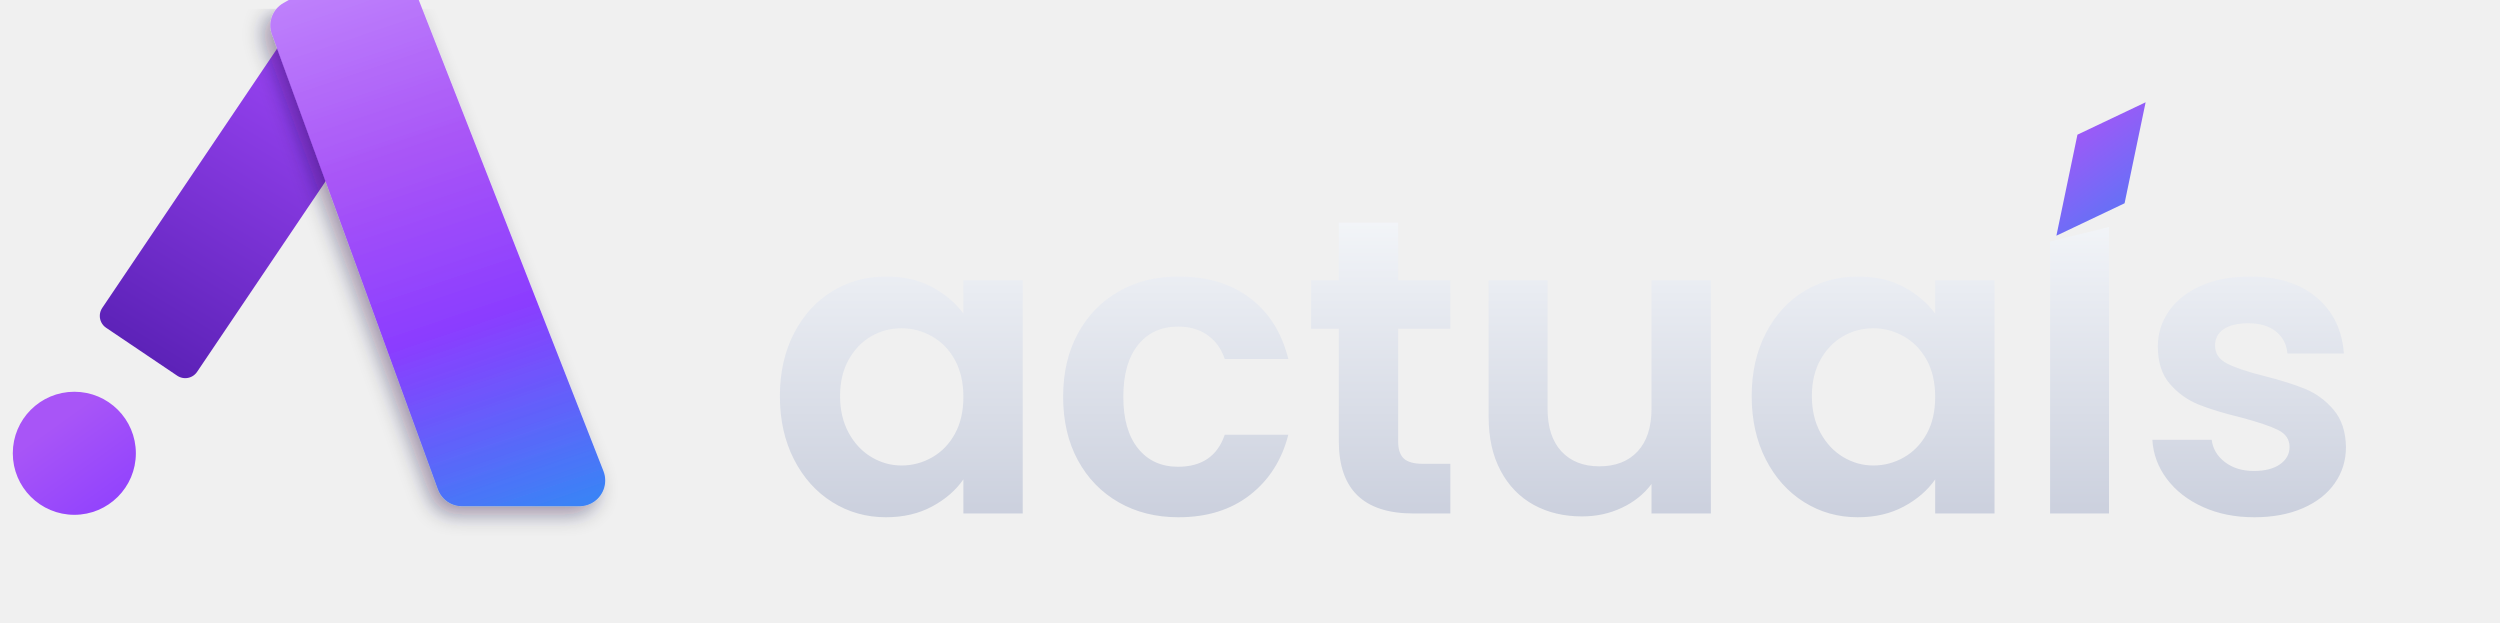
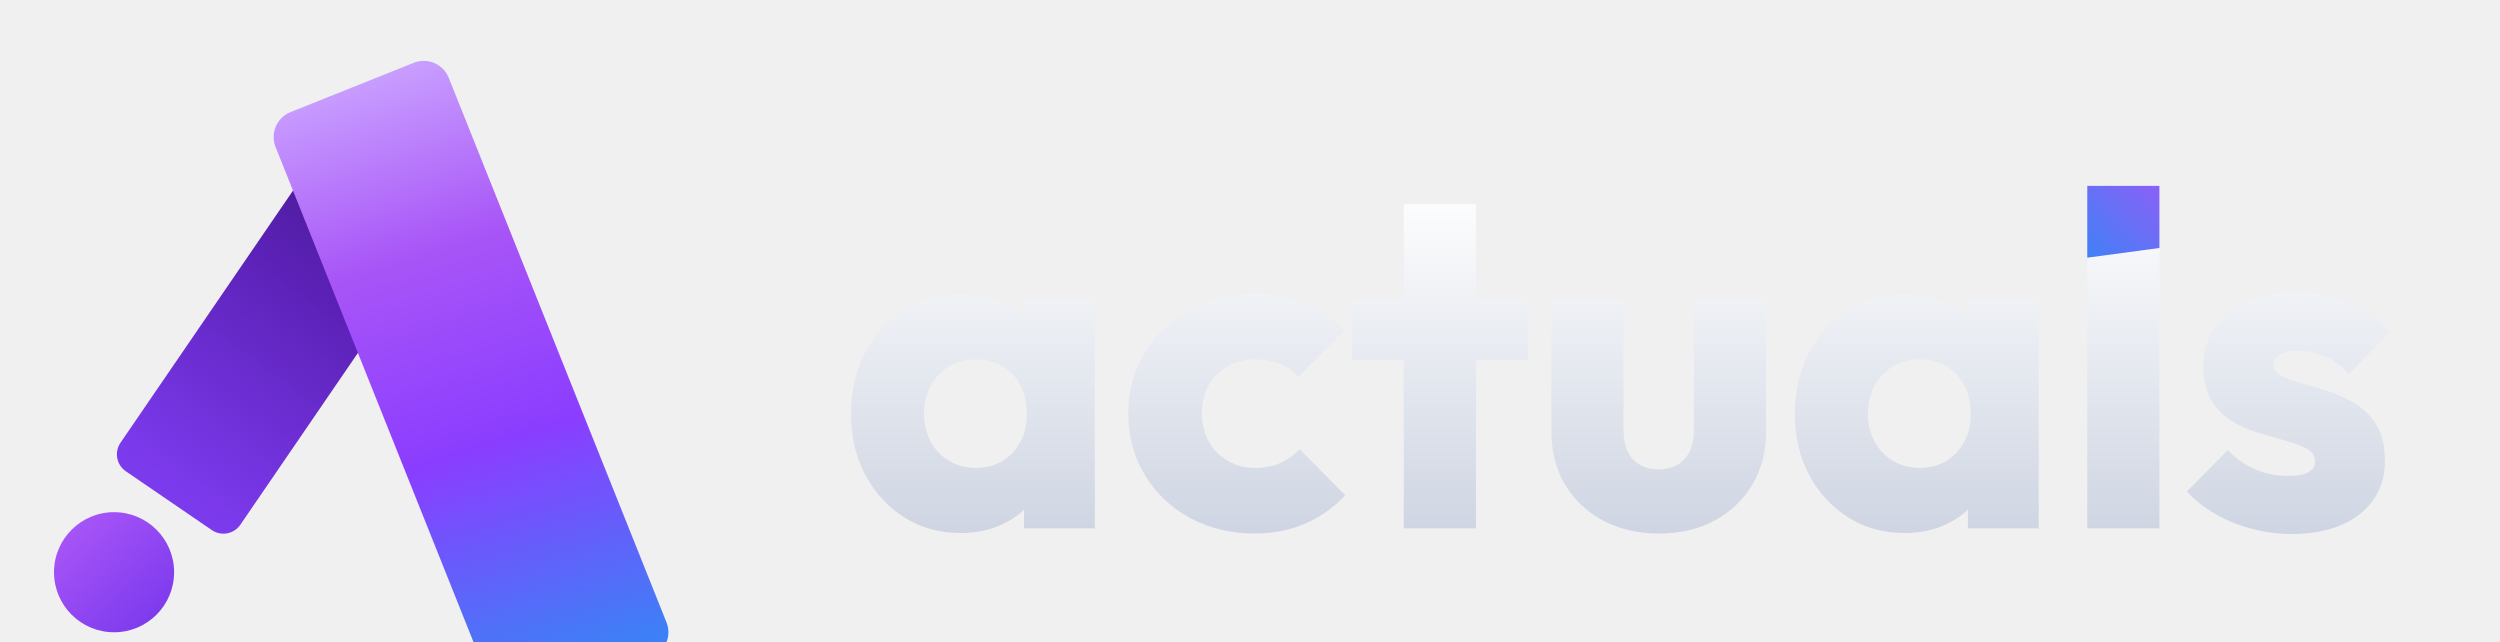
- <svg xmlns="http://www.w3.org/2000/svg" viewBox="-24 -122 594 148">
+ <svg xmlns="http://www.w3.org/2000/svg" viewBox="-20 -112 530 136">
  <defs>
-     <linearGradient id="ldfront" x1="300" y1="60" x2="430" y2="445" gradientUnits="userSpaceOnUse">
-       <stop offset="0" stop-color="#C084FC" />
-       <stop offset="0.35" stop-color="#A855F7" />
-       <stop offset="0.65" stop-color="#8B3DFF" />
+     <linearGradient id="ldfront" x1="300" y1="60" x2="420" y2="440" gradientUnits="userSpaceOnUse">
+       <stop offset="0" stop-color="#C9A0FF" />
+       <stop offset="0.30" stop-color="#A855F7" />
+       <stop offset="0.62" stop-color="#8B3DFF" />
      <stop offset="1" stop-color="#3B82F6" />
    </linearGradient>
-     <linearGradient id="ldback" x1="280" y1="130" x2="150" y2="345" gradientUnits="userSpaceOnUse">
-       <stop offset="0" stop-color="#9B45F5" />
-       <stop offset="1" stop-color="#5B21B6" />
+     <linearGradient id="ldback" x1="290" y1="145" x2="150" y2="335" gradientUnits="userSpaceOnUse">
+       <stop offset="0" stop-color="#4A1A93" />
+       <stop offset="0.35" stop-color="#5B21B6" />
+       <stop offset="1" stop-color="#7C3AED" />
    </linearGradient>
-     <linearGradient id="lddotg" x1="92" y1="380" x2="146" y2="455" gradientUnits="userSpaceOnUse">
+     <linearGradient id="lddotg" x1="80" y1="356" x2="136" y2="416" gradientUnits="userSpaceOnUse">
      <stop offset="0" stop-color="#A855F7" />
-       <stop offset="1" stop-color="#8B3DFF" />
+       <stop offset="1" stop-color="#7C3AED" />
    </linearGradient>
-     <filter id="ldfold" x="-40%" y="-40%" width="180%" height="180%">
-       <feDropShadow dx="-5" dy="6" stdDeviation="7" flood-color="#1B0A3C" flood-opacity="0.38" />
-     </filter>
    <filter id="ldsoft" x="-60%" y="-60%" width="220%" height="220%">
      <feGaussianBlur stdDeviation="16" />
    </filter>
-     <linearGradient id="ldflag" x1="307" y1="-92" x2="331" y2="-60" gradientUnits="userSpaceOnUse">
-       <stop offset="0" stop-color="#A855F7" />
-       <stop offset="1" stop-color="#3B82F6" />
+     <linearGradient id="ldtip" x1="264.5" y1="-55.5" x2="285.8" y2="-78.6" gradientUnits="userSpaceOnUse">
+       <stop offset="0" stop-color="#3B82F6" />
+       <stop offset="1" stop-color="#A855F7" />
    </linearGradient>
-     <linearGradient id="ldink" x1="0" y1="-80" x2="0" y2="4" gradientUnits="userSpaceOnUse">
-       <stop offset="0" stop-color="#F8FAFC" />
-       <stop offset="1" stop-color="#C9CEDC" />
+     <linearGradient id="ldink" x1="0" y1="-73" x2="0" y2="6" gradientUnits="userSpaceOnUse">
+       <stop offset="0" stop-color="#FFFFFF" />
+       <stop offset="1" stop-color="#CBD2E0" />
    </linearGradient>
-     <mask id="ldcut">
-       <rect x="-20" y="-120" width="440" height="160" fill="white" />
-       <path d="M302.6 -64.0 L322.8 -69.0 L322.8 -120 L302.6 -120 Z" fill="black" />
-     </mask>
+     <clipPath id="ldword">
+       <path d="M25.7 1.0Q19.0 1.0 13.75 -2.3Q8.5 -5.6 5.45 -11.3Q2.4 -17.0 2.4 -24.3Q2.4 -31.6 5.45 -37.3Q8.5 -43.0 13.75 -46.3Q19.0 -49.6 25.7 -49.6Q30.6 -49.6 34.55 -47.7Q38.5 -45.8 41.0 -42.45Q43.5 -39.1 43.8 -34.8V-13.8Q43.5 -9.5 41.05 -6.15Q38.6 -2.8 34.6 -0.9Q30.6 1.0 25.7 1.0ZM28.8 -12.8Q33.7 -12.8 36.7 -16.05Q39.7 -19.3 39.7 -24.3Q39.7 -27.7 38.35 -30.3Q37.0 -32.9 34.55 -34.35Q32.1 -35.8 28.9 -35.8Q25.7 -35.8 23.25 -34.35Q20.8 -32.9 19.35 -30.3Q17.9 -27.7 17.9 -24.3Q17.9 -21.0 19.3 -18.4Q20.7 -15.8 23.2 -14.3Q25.7 -12.8 28.8 -12.8ZM39.1 0.0V-13.1L41.4 -24.9L39.1 -36.7V-48.6H54.1V0.0Z M87.9 1.1Q80.4 1.1 74.3 -2.2Q68.2 -5.5 64.7 -11.3Q61.2 -17.1 61.2 -24.3Q61.2 -31.6 64.75 -37.35Q68.3 -43.1 74.4 -46.4Q80.5 -49.7 88.1 -49.7Q93.8 -49.7 98.55 -47.75Q103.3 -45.8 107.0 -41.9L97.2 -32.1Q95.5 -34.0 93.25 -34.9Q91.0 -35.8 88.1 -35.8Q84.8 -35.8 82.25 -34.35Q79.7 -32.9 78.25 -30.35Q76.8 -27.8 76.8 -24.4Q76.8 -21.0 78.25 -18.4Q79.7 -15.8 82.3 -14.3Q84.9 -12.8 88.1 -12.8Q91.1 -12.8 93.45 -13.85Q95.8 -14.9 97.5 -16.8L107.2 -7.0Q103.4 -3.0 98.6 -0.95Q93.8 1.1 87.9 1.1Z M119.6 0.0V-68.7H134.9V0.0ZM108.6 -35.6V-48.6H145.9V-35.6Z M173.7 1.1Q167 1.1 161.85 -1.65Q156.7 -4.4 153.8 -9.25Q150.9 -14.1 150.9 -20.4V-48.6H166.2V-20.6Q166.2 -18.1 167.05 -16.3Q167.9 -14.5 169.6 -13.5Q171.3 -12.5 173.7 -12.5Q177.1 -12.5 179.1 -14.65Q181.1 -16.8 181.1 -20.6V-48.6H196.4V-20.5Q196.4 -14.1 193.5 -9.25Q190.6 -4.4 185.5 -1.65Q180.4 1.1 173.7 1.1Z M225.8 1.0Q219.1 1.0 213.85 -2.3Q208.6 -5.6 205.55 -11.3Q202.5 -17.0 202.5 -24.3Q202.5 -31.6 205.55 -37.3Q208.6 -43.0 213.85 -46.3Q219.1 -49.6 225.8 -49.6Q230.7 -49.6 234.65 -47.7Q238.6 -45.8 241.1 -42.45Q243.6 -39.1 243.9 -34.8V-13.8Q243.6 -9.5 241.15 -6.15Q238.7 -2.8 234.7 -0.9Q230.7 1.0 225.8 1.0ZM228.9 -12.8Q233.8 -12.8 236.8 -16.05Q239.8 -19.3 239.8 -24.3Q239.8 -27.7 238.45 -30.3Q237.1 -32.9 234.65 -34.35Q232.2 -35.8 229 -35.8Q225.8 -35.8 223.35 -34.35Q220.9 -32.9 219.45 -30.3Q218 -27.7 218 -24.3Q218 -21.0 219.4 -18.4Q220.8 -15.8 223.3 -14.3Q225.8 -12.8 228.9 -12.8ZM239.2 0.0V-13.1L241.5 -24.9L239.2 -36.7V-48.6H254.2V0.0Z M264.5 0.0V-72.6H279.8V0.0Z M307.8 1.2Q303.5 1.2 299.35 0.1Q295.2 -1.0 291.65 -3.05Q288.1 -5.1 285.6 -7.8L294.3 -16.6Q296.7 -14.0 300 -12.55Q303.3 -11.1 307.2 -11.1Q309.9 -11.1 311.35 -11.9Q312.8 -12.7 312.8 -14.1Q312.8 -15.9 311.05 -16.85Q309.3 -17.8 306.6 -18.55Q303.9 -19.3 300.9 -20.2Q297.9 -21.1 295.2 -22.7Q292.5 -24.3 290.8 -27.15Q289.1 -30.0 289.1 -34.4Q289.1 -39.1 291.5 -42.55Q293.9 -46.0 298.3 -48.0Q302.7 -50.0 308.6 -50.0Q314.8 -50.0 320.05 -47.85Q325.3 -45.7 328.6 -41.5L319.9 -32.7Q317.6 -35.4 314.75 -36.5Q311.9 -37.6 309.2 -37.6Q306.6 -37.6 305.3 -36.85Q304 -36.1 304 -34.7Q304 -33.2 305.7 -32.3Q307.4 -31.4 310.1 -30.7Q312.8 -30.0 315.8 -29.0Q318.8 -28.0 321.5 -26.3Q324.2 -24.6 325.9 -21.75Q327.6 -18.9 327.6 -14.3Q327.6 -7.2 322.25 -3.0Q316.9 1.2 307.8 1.2Z" />
+     </clipPath>
  </defs>
-   <g transform="translate(-40,-152) scale(0.34)">
+   <g transform="translate(-32,-120) scale(0.335)">
    <g>
-       <path d="M261 110 L310.7 143.5 L176.5 342.5 L126.8 309 Z" fill="url(#ldback)" stroke="url(#ldback)" stroke-width="20" stroke-linejoin="round" />
-       <circle cx="99" cy="405" r="40" fill="url(#lddotg)" stroke="url(#lddotg)" stroke-width="6" />
-       <g filter="url(#ldfold)">
-         <path d="M254 106 L314 72 L452 424 L370 424 Z" fill="url(#ldfront)" stroke="url(#ldfront)" stroke-width="36" stroke-linejoin="round" />
-       </g>
+       <path d="M252.8 121.4 L307.2 158.6 L177.2 348.6 L122.8 311.4 Z" fill="url(#ldback)" stroke="url(#ldback)" stroke-width="26" stroke-linejoin="round" />
+       <circle cx="108.0" cy="386.0" r="38.0" fill="url(#lddotg)" />
+       <path d="M226.0 110.6 L304.0 79.4 L441.8 424.0 L351.3 424.0 Z" fill="url(#ldfront)" stroke="url(#ldfront)" stroke-width="34" stroke-linejoin="round" />
    </g>
  </g>
  <g transform="translate(158,0)">
-     <path d="M28.6 -56.3Q34.8 -56.3 39.45 -53.8Q44.1 -51.3 46.9 -47.5V-55.4H61.0V0.0H46.9V-8.1Q44.2 -4.2 39.45 -1.65Q34.7 0.9 28.5 0.9Q21.5 0.9 15.75 -2.7Q10.0 -6.3 6.65 -12.85Q3.3 -19.4 3.3 -27.9Q3.3 -36.3 6.65 -42.8Q10.0 -49.3 15.75 -52.8Q21.5 -56.3 28.6 -56.3ZM32.2 -44.0Q28.3 -44.0 25.0 -42.1Q21.7 -40.2 19.65 -36.55Q17.6 -32.9 17.6 -27.9Q17.6 -22.9 19.65 -19.15Q21.7 -15.4 25.05 -13.4Q28.4 -11.4 32.2 -11.4Q36.1 -11.4 39.5 -13.35Q42.9 -15.3 44.9 -18.95Q46.9 -22.6 46.9 -27.7Q46.9 -32.8 44.9 -36.45Q42.9 -40.1 39.5 -42.05Q36.1 -44.0 32.2 -44.0Z M98.0 -56.3Q108.3 -56.3 115.05 -51.15Q121.8 -46.0 124.1 -36.7H109.0Q107.8 -40.3 104.95 -42.35Q102.1 -44.4 97.9 -44.4Q91.9 -44.4 88.4 -40.05Q84.9 -35.7 84.9 -27.7Q84.9 -19.8 88.4 -15.45Q91.9 -11.1 97.9 -11.1Q106.4 -11.1 109.0 -18.7H124.1Q121.8 -9.7 115.0 -4.4Q108.2 0.9 98.0 0.9Q90.0 0.9 83.8 -2.65Q77.6 -6.2 74.1 -12.65Q70.6 -19.1 70.6 -27.7Q70.6 -36.3 74.1 -42.75Q77.6 -49.2 83.8 -52.75Q90.0 -56.3 98.0 -56.3Z M150.2 -43.9V-17.1Q150.2 -14.3 151.55 -13.05Q152.9 -11.8 156.1 -11.8H162.6V0.0H153.8Q136.1 0.0 136.1 -17.2V-43.9H129.5V-55.4H136.1V-69.1H150.2V-55.4H162.6V-43.9Z M224.5 -55.4V0.0H210.4V-7.0Q207.7 -3.4 203.35 -1.35Q199.0 0.7 193.9 0.7Q187.4 0.7 182.4 -2.05Q177.4 -4.8 174.55 -10.15Q171.7 -15.5 171.7 -22.9V-55.4H185.7V-24.9Q185.7 -18.3 189.0 -14.75Q192.3 -11.2 198.0 -11.2Q203.8 -11.2 207.1 -14.75Q210.4 -18.3 210.4 -24.9V-55.4Z M259.5 -56.3Q265.7 -56.3 270.35 -53.8Q275 -51.3 277.8 -47.5V-55.4H291.9V0.0H277.8V-8.1Q275.1 -4.2 270.35 -1.65Q265.6 0.9 259.4 0.9Q252.4 0.9 246.65 -2.7Q240.9 -6.3 237.55 -12.85Q234.2 -19.4 234.2 -27.9Q234.2 -36.3 237.55 -42.8Q240.9 -49.3 246.65 -52.8Q252.4 -56.3 259.5 -56.3ZM263.1 -44.0Q259.2 -44.0 255.9 -42.1Q252.6 -40.2 250.55 -36.55Q248.5 -32.9 248.5 -27.9Q248.5 -22.9 250.55 -19.15Q252.6 -15.4 255.95 -13.4Q259.3 -11.4 263.1 -11.4Q267 -11.4 270.4 -13.35Q273.8 -15.3 275.8 -18.95Q277.8 -22.6 277.8 -27.7Q277.8 -32.8 275.8 -36.45Q273.8 -40.1 270.4 -42.05Q267 -44.0 263.1 -44.0Z M319.1 -74.0V0.0H305.1V-74.0Z M329.4 -17.5H343.5Q343.9 -14.3 346.65 -12.2Q349.4 -10.1 353.5 -10.1Q357.5 -10.1 359.75 -11.7Q362 -13.3 362 -15.8Q362 -18.5 359.25 -19.85Q356.5 -21.2 350.5 -22.8Q344.3 -24.3 340.35 -25.9Q336.4 -27.5 333.55 -30.8Q330.7 -34.1 330.7 -39.7Q330.7 -44.3 333.35 -48.1Q336 -51.9 340.95 -54.1Q345.9 -56.3 352.6 -56.3Q362.5 -56.3 368.4 -51.35Q374.3 -46.4 374.9 -38.0H361.5Q361.2 -41.3 358.75 -43.25Q356.3 -45.2 352.2 -45.2Q348.4 -45.2 346.35 -43.8Q344.3 -42.4 344.3 -39.9Q344.3 -37.1 347.1 -35.65Q349.9 -34.2 355.8 -32.7Q361.8 -31.2 365.7 -29.6Q369.6 -28.0 372.45 -24.65Q375.3 -21.3 375.4 -15.8Q375.4 -11.0 372.75 -7.2Q370.1 -3.4 365.15 -1.25Q360.2 0.9 353.6 0.9Q346.8 0.9 341.4 -1.55Q336 -4.0 332.85 -8.2Q329.7 -12.4 329.4 -17.5Z" fill="url(#ldink)" mask="url(#ldcut)" />
-     <path d="M306.6 -66.0 L322.8 -73.7 L327.8 -97.7 L311.6 -90.0 Z" fill="url(#ldflag)" />
+     <path d="M25.7 1.0Q19.0 1.0 13.75 -2.3Q8.5 -5.6 5.45 -11.3Q2.4 -17.0 2.4 -24.3Q2.4 -31.6 5.45 -37.3Q8.5 -43.0 13.75 -46.3Q19.0 -49.6 25.7 -49.6Q30.6 -49.6 34.55 -47.7Q38.5 -45.8 41.0 -42.45Q43.5 -39.1 43.8 -34.8V-13.8Q43.5 -9.5 41.05 -6.15Q38.6 -2.8 34.6 -0.9Q30.6 1.0 25.7 1.0ZM28.8 -12.8Q33.7 -12.8 36.7 -16.05Q39.7 -19.3 39.7 -24.3Q39.7 -27.7 38.35 -30.3Q37.0 -32.9 34.55 -34.35Q32.1 -35.8 28.9 -35.8Q25.7 -35.8 23.25 -34.35Q20.8 -32.9 19.35 -30.3Q17.9 -27.7 17.9 -24.3Q17.9 -21.0 19.3 -18.4Q20.7 -15.8 23.2 -14.3Q25.7 -12.8 28.8 -12.8ZM39.1 0.0V-13.1L41.4 -24.9L39.1 -36.7V-48.6H54.1V0.0Z M87.9 1.1Q80.4 1.1 74.3 -2.2Q68.2 -5.5 64.7 -11.3Q61.2 -17.1 61.2 -24.3Q61.2 -31.6 64.75 -37.35Q68.3 -43.1 74.4 -46.4Q80.5 -49.7 88.1 -49.7Q93.8 -49.7 98.55 -47.75Q103.3 -45.8 107.0 -41.9L97.2 -32.1Q95.5 -34.0 93.25 -34.9Q91.0 -35.8 88.1 -35.8Q84.8 -35.8 82.25 -34.35Q79.7 -32.9 78.25 -30.35Q76.8 -27.8 76.8 -24.4Q76.8 -21.0 78.25 -18.4Q79.7 -15.8 82.3 -14.3Q84.9 -12.8 88.1 -12.8Q91.1 -12.8 93.45 -13.85Q95.8 -14.9 97.5 -16.8L107.2 -7.0Q103.4 -3.0 98.6 -0.95Q93.8 1.1 87.9 1.1Z M119.6 0.0V-68.7H134.9V0.0ZM108.6 -35.6V-48.6H145.9V-35.6Z M173.7 1.1Q167 1.1 161.85 -1.65Q156.7 -4.4 153.8 -9.25Q150.9 -14.1 150.9 -20.4V-48.6H166.2V-20.6Q166.2 -18.1 167.05 -16.3Q167.9 -14.5 169.6 -13.5Q171.3 -12.5 173.7 -12.5Q177.1 -12.5 179.1 -14.65Q181.1 -16.8 181.1 -20.6V-48.6H196.4V-20.5Q196.4 -14.1 193.5 -9.25Q190.6 -4.4 185.5 -1.65Q180.4 1.1 173.7 1.1Z M225.8 1.0Q219.1 1.0 213.85 -2.3Q208.6 -5.6 205.55 -11.3Q202.5 -17.0 202.5 -24.3Q202.5 -31.6 205.55 -37.3Q208.6 -43.0 213.85 -46.3Q219.1 -49.6 225.8 -49.6Q230.7 -49.6 234.65 -47.7Q238.6 -45.8 241.1 -42.45Q243.6 -39.1 243.9 -34.8V-13.8Q243.6 -9.5 241.15 -6.15Q238.7 -2.8 234.7 -0.9Q230.7 1.0 225.8 1.0ZM228.9 -12.8Q233.8 -12.8 236.8 -16.05Q239.8 -19.3 239.8 -24.3Q239.8 -27.7 238.45 -30.3Q237.1 -32.9 234.65 -34.35Q232.2 -35.8 229 -35.8Q225.8 -35.8 223.35 -34.35Q220.9 -32.9 219.45 -30.3Q218 -27.7 218 -24.3Q218 -21.0 219.4 -18.4Q220.8 -15.8 223.3 -14.3Q225.8 -12.8 228.9 -12.8ZM239.2 0.0V-13.1L241.5 -24.9L239.2 -36.7V-48.6H254.2V0.0Z M264.5 0.0V-72.6H279.8V0.0Z M307.8 1.2Q303.5 1.2 299.35 0.1Q295.2 -1.0 291.65 -3.05Q288.1 -5.1 285.6 -7.8L294.3 -16.6Q296.7 -14.0 300 -12.55Q303.3 -11.1 307.2 -11.1Q309.9 -11.1 311.35 -11.9Q312.8 -12.7 312.8 -14.1Q312.8 -15.9 311.05 -16.85Q309.3 -17.8 306.6 -18.55Q303.9 -19.3 300.9 -20.2Q297.9 -21.1 295.2 -22.7Q292.5 -24.3 290.8 -27.15Q289.1 -30.0 289.1 -34.4Q289.1 -39.1 291.5 -42.55Q293.9 -46.0 298.3 -48.0Q302.7 -50.0 308.6 -50.0Q314.8 -50.0 320.05 -47.85Q325.3 -45.7 328.6 -41.5L319.9 -32.7Q317.6 -35.4 314.75 -36.5Q311.9 -37.6 309.2 -37.6Q306.6 -37.6 305.3 -36.85Q304 -36.1 304 -34.7Q304 -33.2 305.7 -32.3Q307.4 -31.4 310.1 -30.7Q312.8 -30.0 315.8 -29.0Q318.8 -28.0 321.5 -26.3Q324.2 -24.6 325.9 -21.75Q327.6 -18.9 327.6 -14.3Q327.6 -7.2 322.25 -3.0Q316.9 1.2 307.8 1.2Z" fill="url(#ldink)" />
+     <g clip-path="url(#ldword)">
+       <path d="M250.5 -55.5 L293.8 -61.3 L293.8 -112.6 L250.5 -112.6 Z" fill="url(#ldtip)" />
+     </g>
  </g>
</svg>
